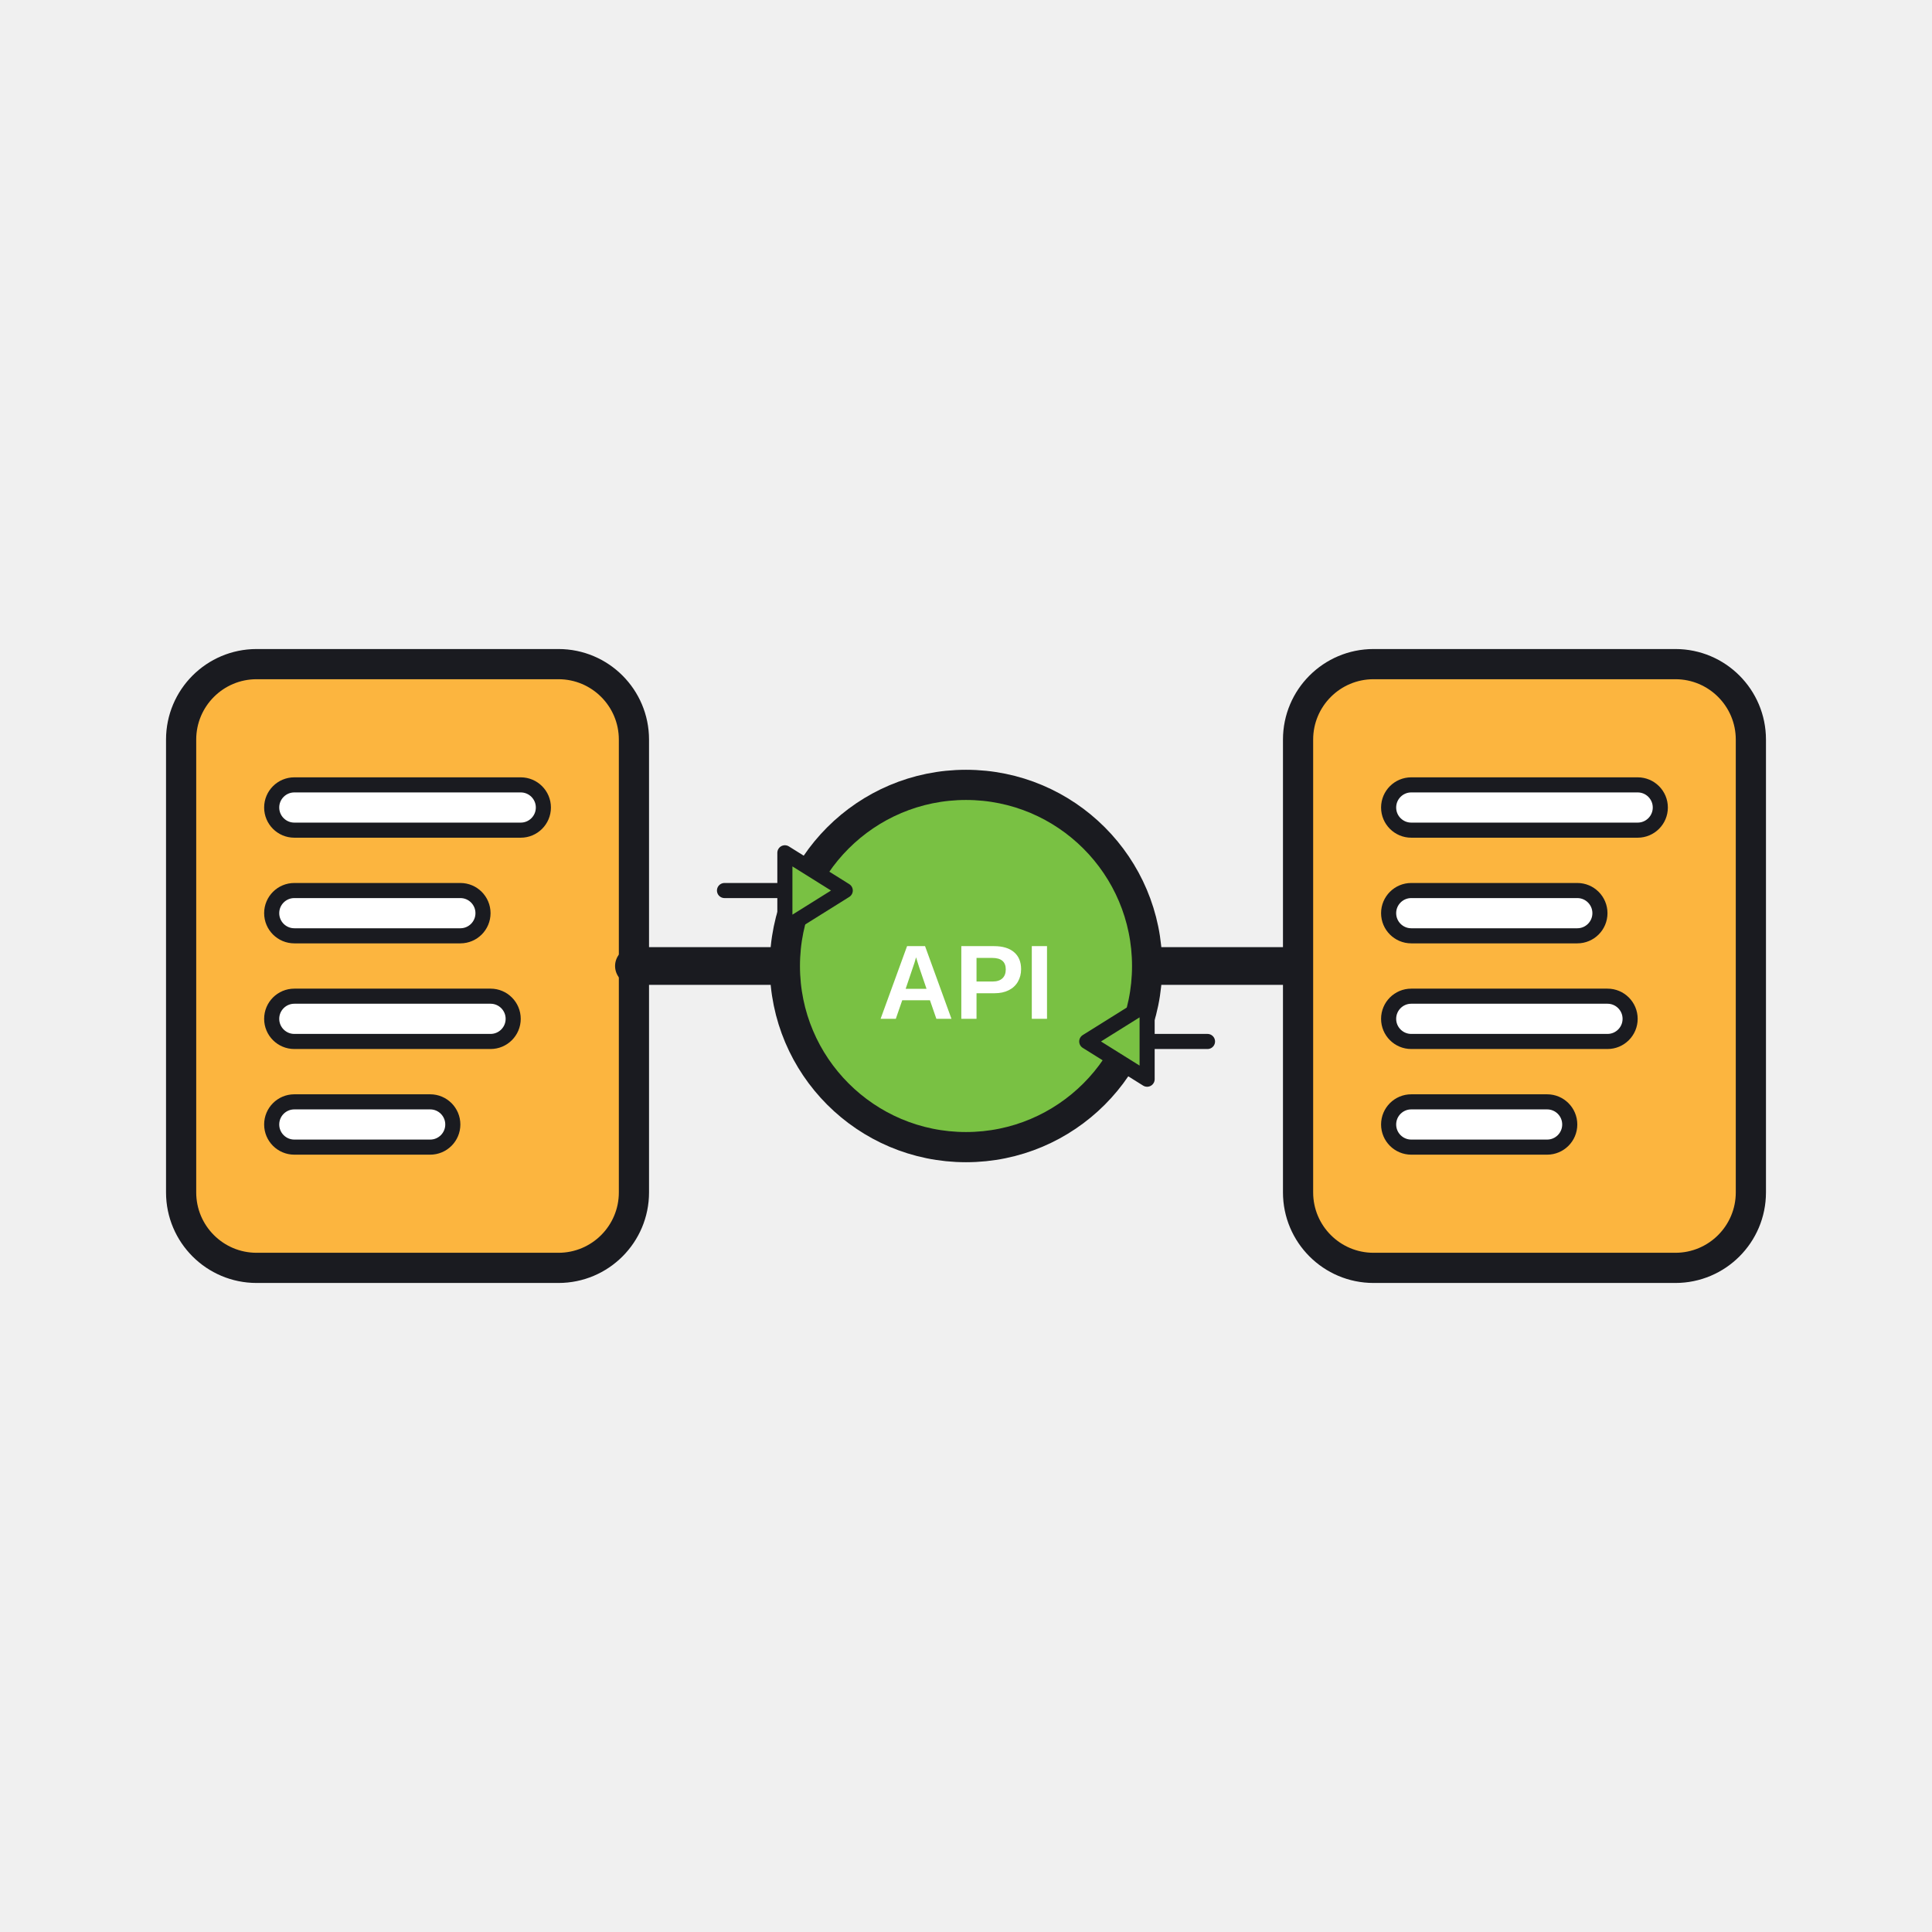
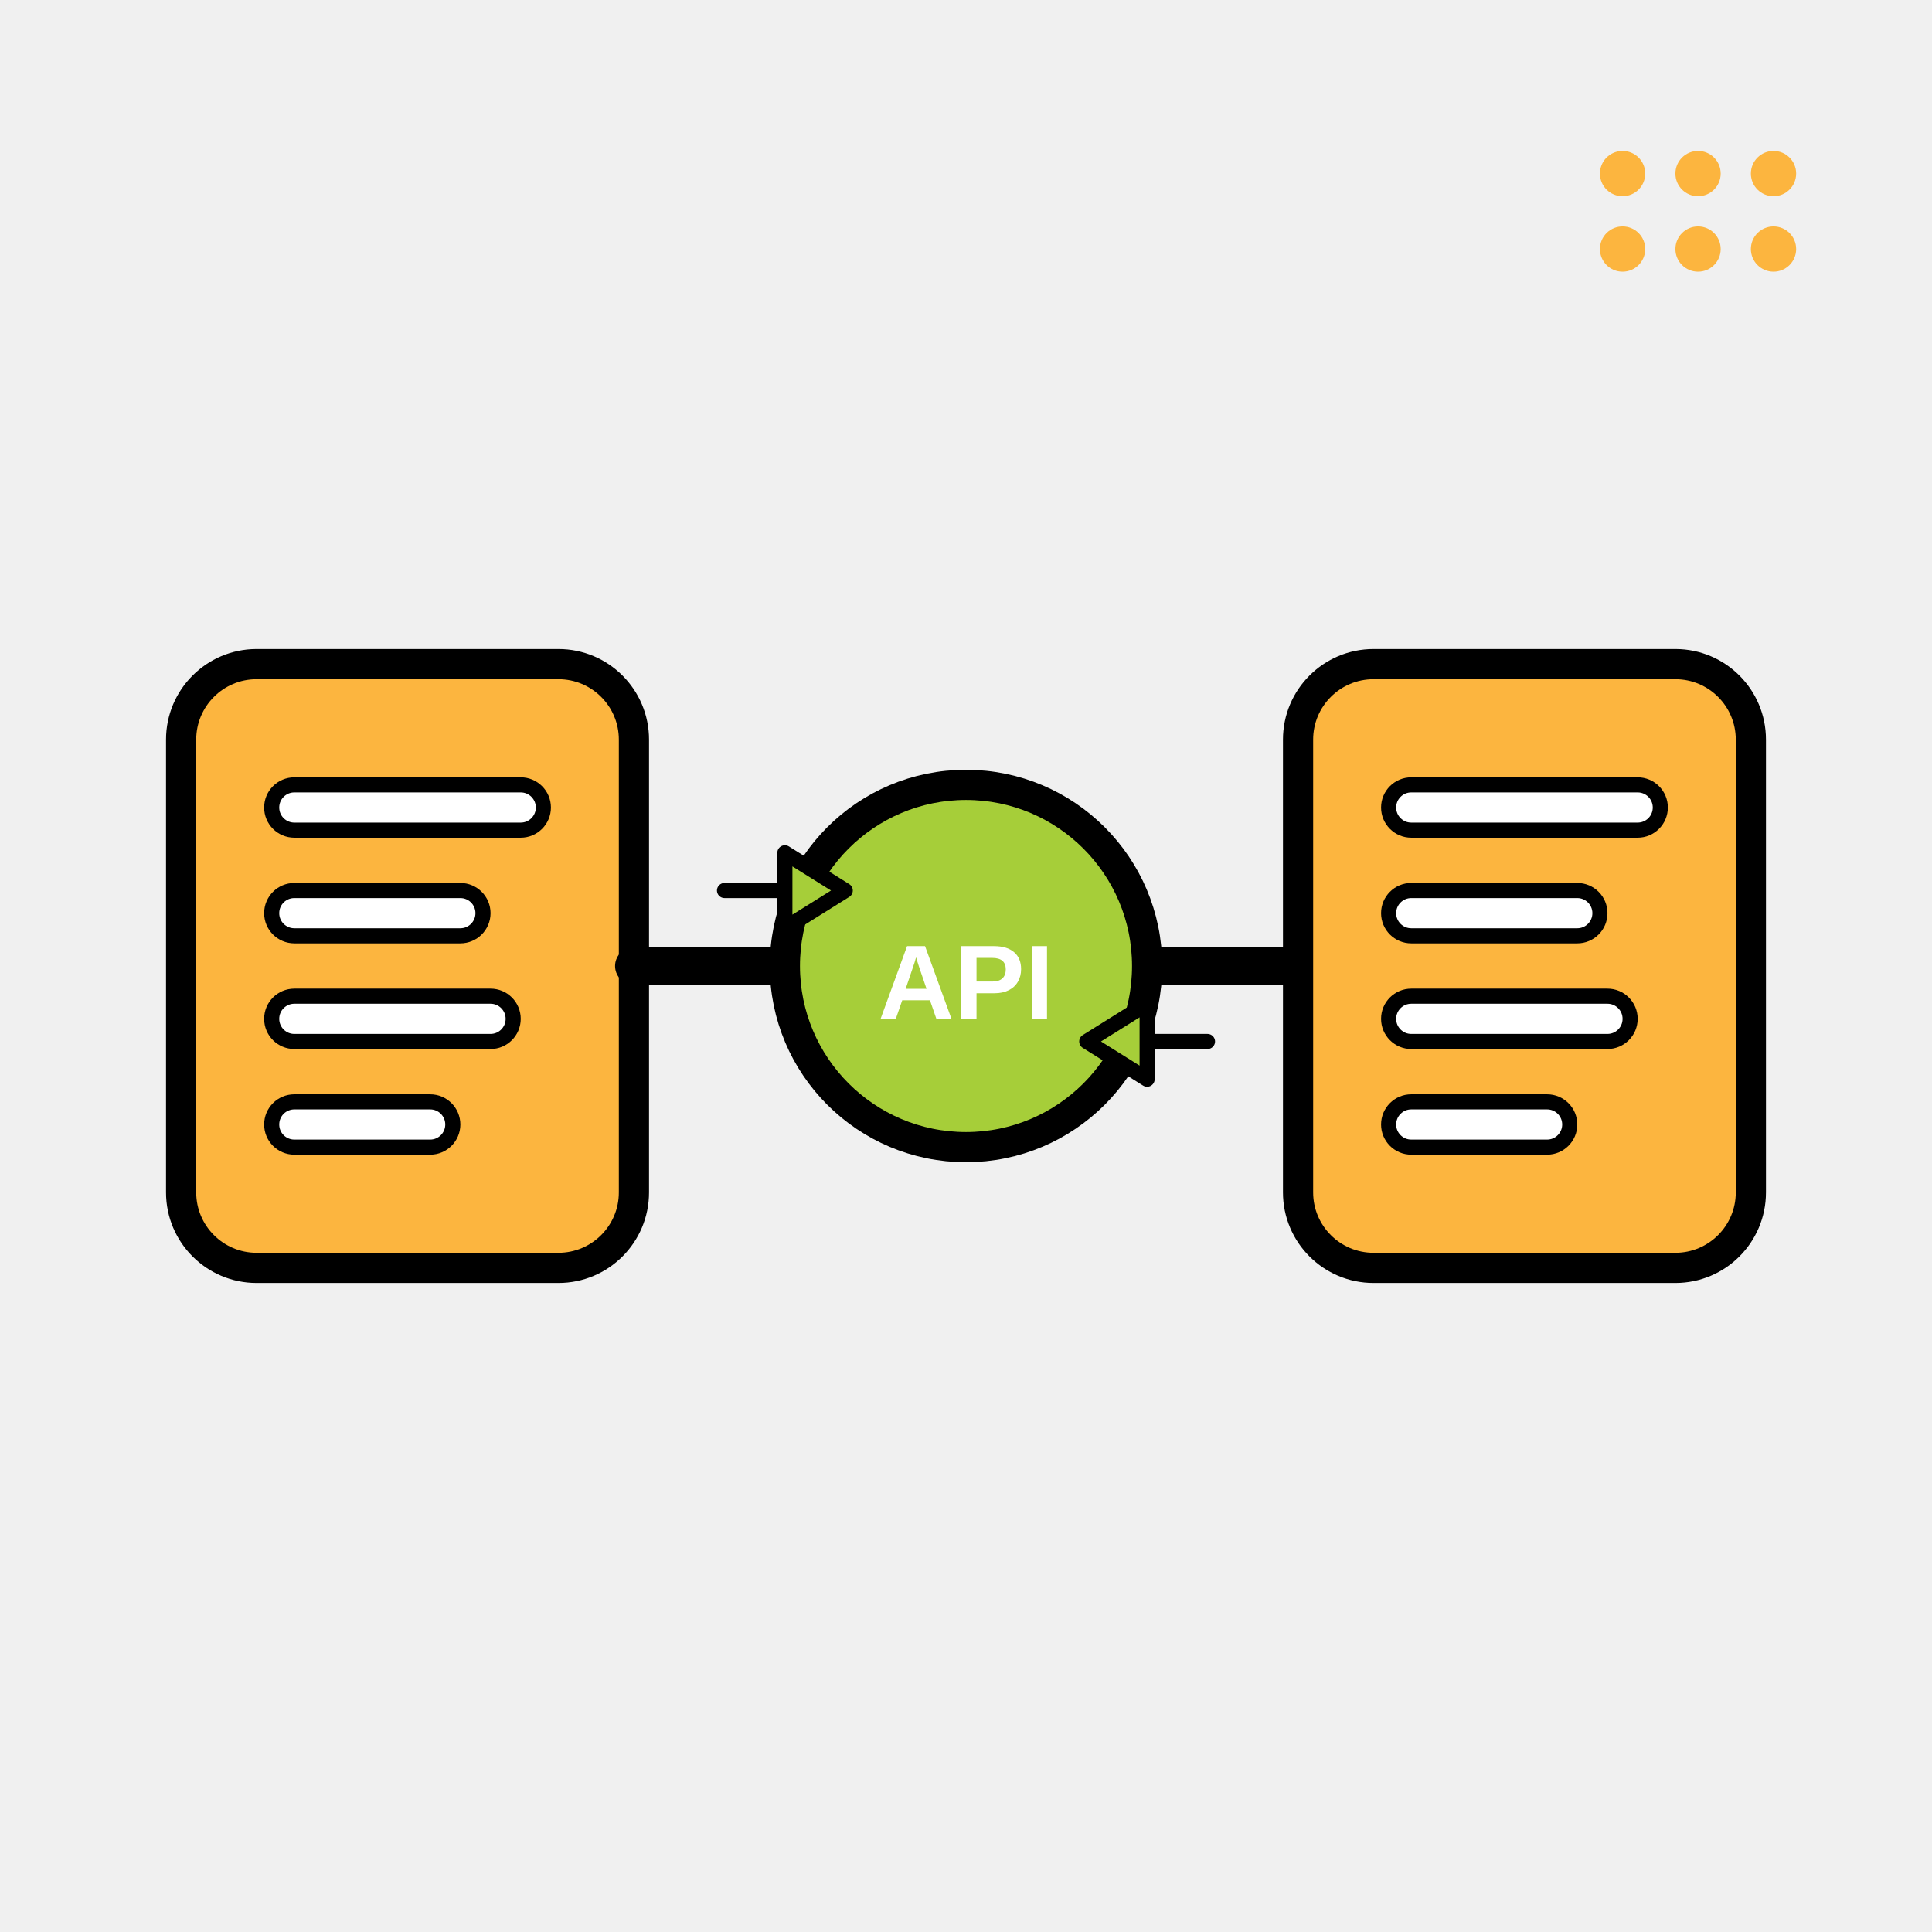
<svg xmlns="http://www.w3.org/2000/svg" viewBox="0 0 512 512" stroke-linecap="round" stroke-linejoin="round">
-   <rect x="48" y="176" width="120" height="160" rx="20" fill="#FCB53F" stroke="#1A1B20" stroke-width="8" />
-   <rect x="72" y="208" width="72" height="12" rx="6" fill="#FFFFFF" stroke="#1A1B20" stroke-width="4" />
-   <rect x="72" y="236" width="56" height="12" rx="6" fill="#FFFFFF" stroke="#1A1B20" stroke-width="4" />
-   <rect x="72" y="264" width="64" height="12" rx="6" fill="#FFFFFF" stroke="#1A1B20" stroke-width="4" />
-   <rect x="72" y="292" width="48" height="12" rx="6" fill="#FFFFFF" stroke="#1A1B20" stroke-width="4" />
-   <line x1="168" y1="256" x2="344" y2="256" stroke="#1A1B20" stroke-width="10" />
-   <circle cx="256" cy="256" r="48" fill="#79C143" stroke="#1A1B20" stroke-width="8" />
+   <rect x="48" y="176" width="120" height="160" rx="20" fill="#FCB53F" stroke="#000000" stroke-width="8" />
+   <rect x="72" y="208" width="72" height="12" rx="6" fill="#FFFFFF" stroke="#000000" stroke-width="4" />
+   <rect x="72" y="236" width="56" height="12" rx="6" fill="#FFFFFF" stroke="#000000" stroke-width="4" />
+   <rect x="72" y="264" width="64" height="12" rx="6" fill="#FFFFFF" stroke="#000000" stroke-width="4" />
+   <rect x="72" y="292" width="48" height="12" rx="6" fill="#FFFFFF" stroke="#000000" stroke-width="4" />
+   <line x1="168" y1="256" x2="344" y2="256" stroke="#000000" stroke-width="10" />
+   <circle cx="256" cy="256" r="48" fill="#A6CE39" stroke="#000000" stroke-width="8" />
  <text x="256" y="270" font-family="Arial, sans-serif" font-size="28" font-weight="bold" fill="#FFFFFF" stroke="none" text-anchor="middle">API</text>
-   <rect x="344" y="176" width="120" height="160" rx="20" fill="#FCB53F" stroke="#1A1B20" stroke-width="8" />
-   <rect x="368" y="208" width="72" height="12" rx="6" fill="#FFFFFF" stroke="#1A1B20" stroke-width="4" />
-   <rect x="368" y="236" width="56" height="12" rx="6" fill="#FFFFFF" stroke="#1A1B20" stroke-width="4" />
-   <rect x="368" y="264" width="64" height="12" rx="6" fill="#FFFFFF" stroke="#1A1B20" stroke-width="4" />
-   <rect x="368" y="292" width="48" height="12" rx="6" fill="#FFFFFF" stroke="#1A1B20" stroke-width="4" />
-   <polyline points="192,236 208,236 208,226 224,236 208,246 208,236" fill="#79C143" stroke="#1A1B20" stroke-width="4" />
-   <polyline points="320,276 304,276 304,266 288,276 304,286 304,276" fill="#79C143" stroke="#1A1B20" stroke-width="4" />
+   <rect x="344" y="176" width="120" height="160" rx="20" fill="#FCB53F" stroke="#000000" stroke-width="8" />
+   <rect x="368" y="208" width="72" height="12" rx="6" fill="#FFFFFF" stroke="#000000" stroke-width="4" />
+   <rect x="368" y="236" width="56" height="12" rx="6" fill="#FFFFFF" stroke="#000000" stroke-width="4" />
+   <rect x="368" y="264" width="64" height="12" rx="6" fill="#FFFFFF" stroke="#000000" stroke-width="4" />
+   <rect x="368" y="292" width="48" height="12" rx="6" fill="#FFFFFF" stroke="#000000" stroke-width="4" />
+   <polyline points="192,236 208,236 208,226 224,236 208,246 208,236" fill="#A6CE39" stroke="#000000" stroke-width="4" />
+   <polyline points="320,276 304,276 304,266 288,276 304,286 304,276" fill="#A6CE39" stroke="#000000" stroke-width="4" />
+   <g class="rcp-dot-matrix" aria-hidden="true" fill="#FCB53F">
+     <circle cx="430" cy="46" r="6" />
+     <circle cx="450" cy="46" r="6" />
+     <circle cx="470" cy="46" r="6" />
+     <circle cx="430" cy="66" r="6" />
+     <circle cx="450" cy="66" r="6" />
+     <circle cx="470" cy="66" r="6" />
+   </g>
</svg>
